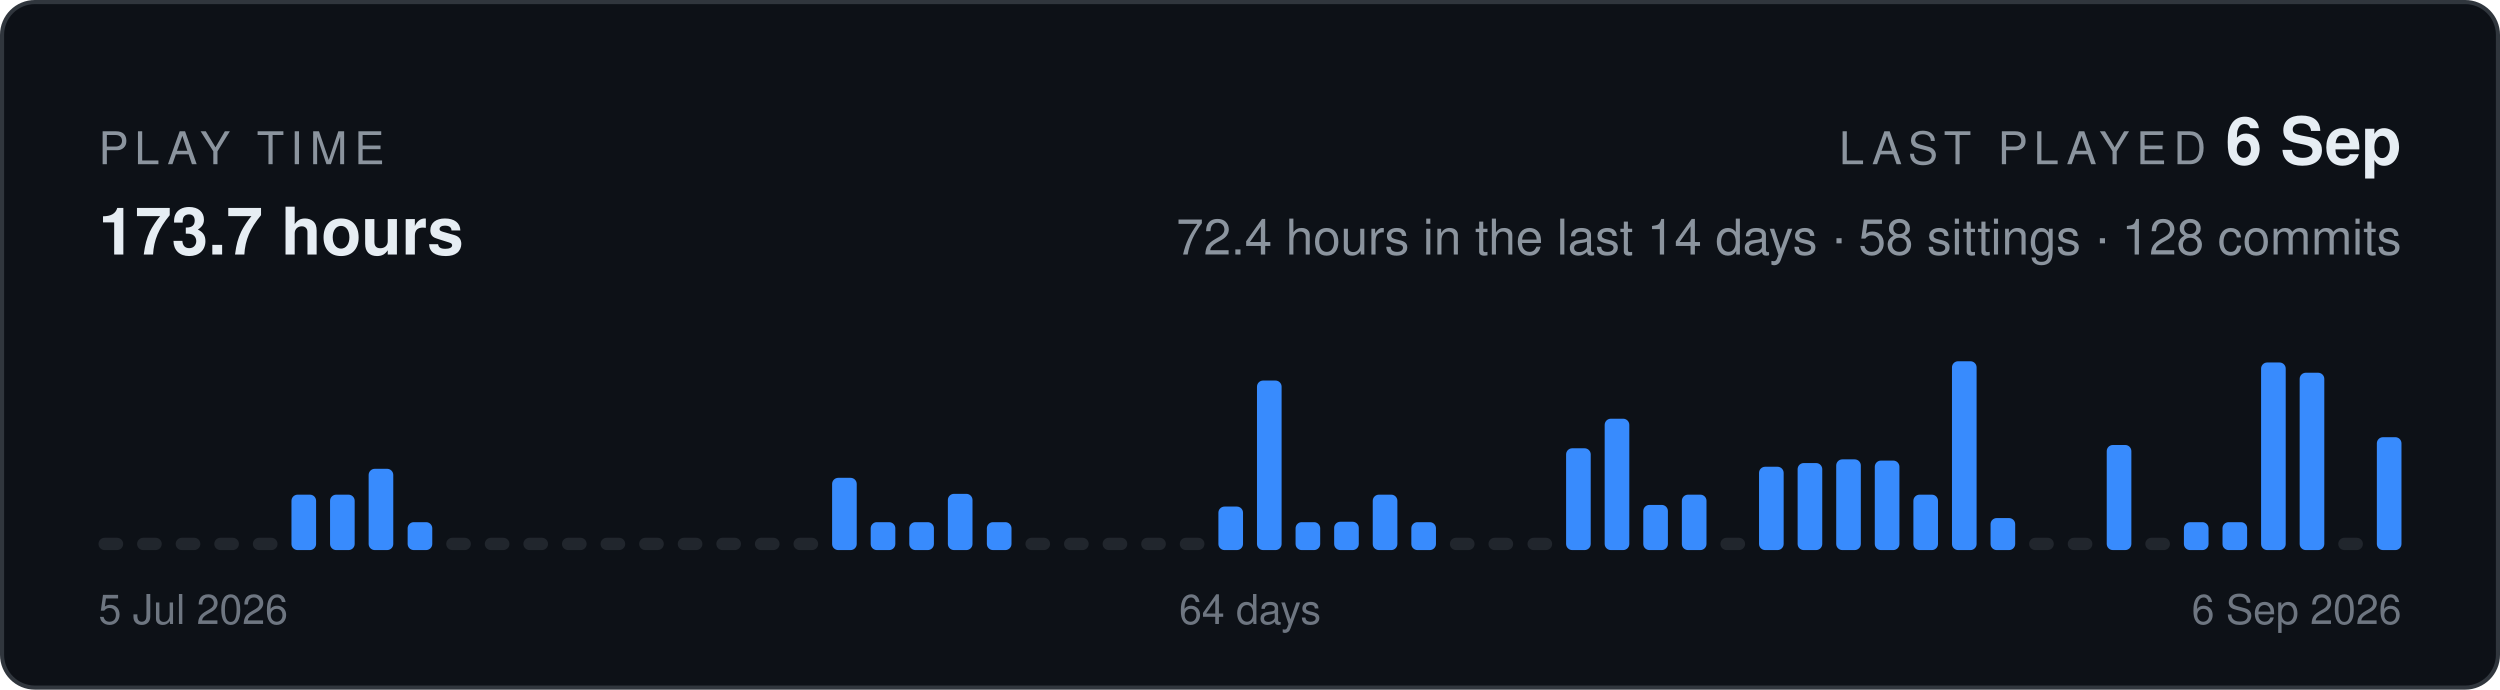
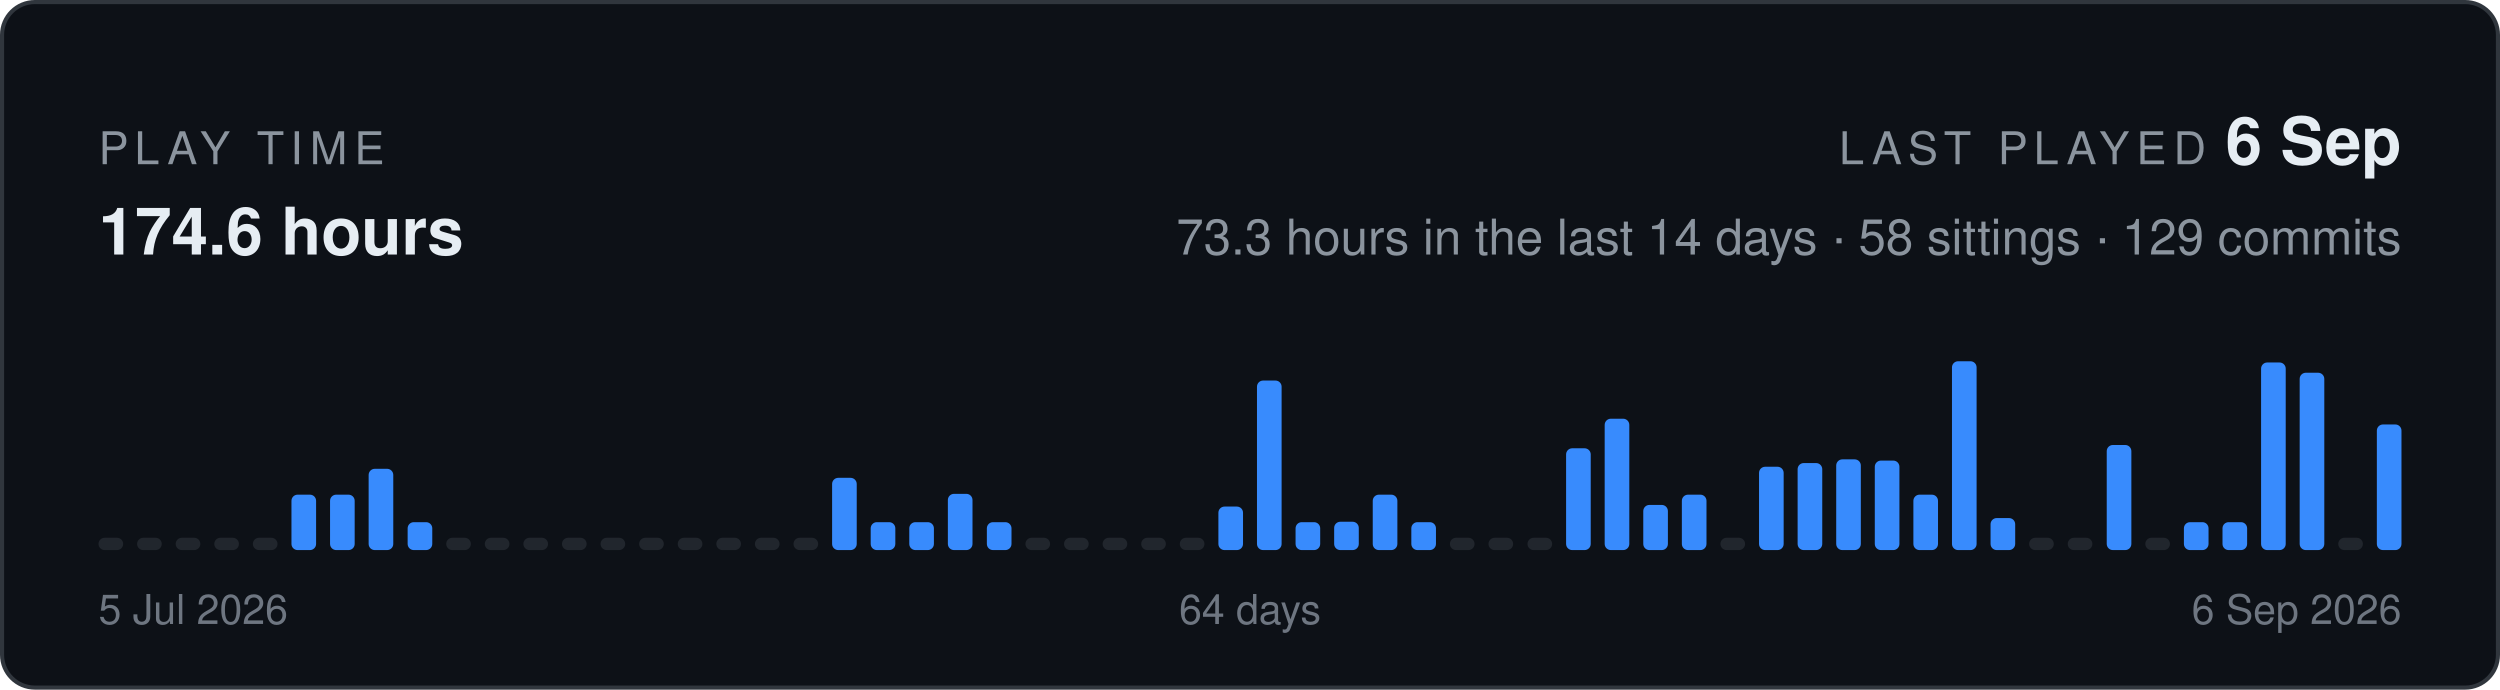
- <svg xmlns="http://www.w3.org/2000/svg" width="609" height="168" viewBox="0 0 609 168" role="img" aria-label="Play time: 173.7 hours over 128 commits, last played 6 Sep">
+ <svg xmlns="http://www.w3.org/2000/svg" width="609" height="168" viewBox="0 0 609 168" role="img" aria-label="Play time: 174.6 hours over 129 commits, last played 6 Sep">
  <style>
    .card { fill: #0d1117; stroke: #30363d }
    text { font-family: -apple-system, BlinkMacSystemFont, "Segoe UI", Helvetica, Arial, sans-serif }
    .label { font-size: 11px; letter-spacing: 1.7px; fill: #8b949e }
    .stat { font-size: 16px; font-weight: 600; letter-spacing: normal; fill: #e6edf3 }
    .note { font-size: 12px; fill: #8b949e }
    .axis { font-size: 10px; fill: #6e7681 }
    .bar { fill: #388bfd }
    .bar-quiet { fill: #21262d }
  </style>
  <rect class="card" x="0.5" y="0.5" width="608" height="167" rx="8" />
  <text class="label" x="24" y="40">PLAY TIME</text>
-   <text class="stat" x="24" y="62">173.7 hours</text>
+   <text class="stat" x="24" y="62">174.6 hours</text>
  <text class="label" x="585" y="40" text-anchor="end">LAST PLAYED <tspan class="stat">6 Sep</tspan>
  </text>
-   <text class="note" x="585" y="62" text-anchor="end">72.4 hours in the last 14 days   ·   58 sittings   ·   128 commits</text>
+   <text class="note" x="585" y="62" text-anchor="end">73.3 hours in the last 14 days   ·   58 sittings   ·   129 commits</text>
  <rect class="bar-quiet" x="24.0" y="131.0" width="6" height="3.0" rx="1.5" />
  <rect class="bar-quiet" x="33.4" y="131.0" width="6" height="3.0" rx="1.5" />
  <rect class="bar-quiet" x="42.8" y="131.0" width="6" height="3.0" rx="1.5" />
  <rect class="bar-quiet" x="52.2" y="131.0" width="6" height="3.0" rx="1.5" />
  <rect class="bar-quiet" x="61.6" y="131.0" width="6" height="3.0" rx="1.5" />
  <rect class="bar" x="71.0" y="120.5" width="6" height="13.5" rx="1.5" />
  <rect class="bar" x="80.4" y="120.5" width="6" height="13.5" rx="1.5" />
  <rect class="bar" x="89.8" y="114.2" width="6" height="19.8" rx="1.5" />
  <rect class="bar" x="99.3" y="127.2" width="6" height="6.8" rx="1.5" />
  <rect class="bar-quiet" x="108.7" y="131.0" width="6" height="3.0" rx="1.5" />
  <rect class="bar-quiet" x="118.1" y="131.0" width="6" height="3.0" rx="1.5" />
  <rect class="bar-quiet" x="127.5" y="131.0" width="6" height="3.0" rx="1.5" />
  <rect class="bar-quiet" x="136.9" y="131.0" width="6" height="3.0" rx="1.5" />
  <rect class="bar-quiet" x="146.3" y="131.0" width="6" height="3.0" rx="1.5" />
  <rect class="bar-quiet" x="155.7" y="131.0" width="6" height="3.0" rx="1.5" />
  <rect class="bar-quiet" x="165.1" y="131.0" width="6" height="3.0" rx="1.5" />
  <rect class="bar-quiet" x="174.5" y="131.0" width="6" height="3.0" rx="1.5" />
  <rect class="bar-quiet" x="183.9" y="131.0" width="6" height="3.0" rx="1.5" />
  <rect class="bar-quiet" x="193.3" y="131.0" width="6" height="3.0" rx="1.5" />
  <rect class="bar" x="202.7" y="116.4" width="6" height="17.6" rx="1.5" />
  <rect class="bar" x="212.1" y="127.2" width="6" height="6.8" rx="1.5" />
  <rect class="bar" x="221.5" y="127.2" width="6" height="6.8" rx="1.5" />
  <rect class="bar" x="230.9" y="120.3" width="6" height="13.7" rx="1.5" />
  <rect class="bar" x="240.4" y="127.2" width="6" height="6.8" rx="1.5" />
  <rect class="bar-quiet" x="249.8" y="131.0" width="6" height="3.0" rx="1.5" />
  <rect class="bar-quiet" x="259.2" y="131.0" width="6" height="3.0" rx="1.5" />
  <rect class="bar-quiet" x="268.6" y="131.0" width="6" height="3.0" rx="1.5" />
  <rect class="bar-quiet" x="278.0" y="131.0" width="6" height="3.0" rx="1.5" />
  <rect class="bar-quiet" x="287.4" y="131.0" width="6" height="3.0" rx="1.5" />
  <rect class="bar" x="296.8" y="123.4" width="6" height="10.6" rx="1.5" />
  <rect class="bar" x="306.2" y="92.7" width="6" height="41.3" rx="1.5" />
  <rect class="bar" x="315.6" y="127.2" width="6" height="6.8" rx="1.5" />
  <rect class="bar" x="325.0" y="127.1" width="6" height="6.9" rx="1.5" />
  <rect class="bar" x="334.4" y="120.5" width="6" height="13.5" rx="1.5" />
  <rect class="bar" x="343.8" y="127.2" width="6" height="6.8" rx="1.5" />
  <rect class="bar-quiet" x="353.2" y="131.0" width="6" height="3.0" rx="1.5" />
  <rect class="bar-quiet" x="362.6" y="131.0" width="6" height="3.0" rx="1.5" />
  <rect class="bar-quiet" x="372.1" y="131.0" width="6" height="3.0" rx="1.5" />
  <rect class="bar" x="381.5" y="109.2" width="6" height="24.8" rx="1.5" />
  <rect class="bar" x="390.9" y="102.0" width="6" height="32.0" rx="1.5" />
  <rect class="bar" x="400.3" y="123.0" width="6" height="11.0" rx="1.5" />
  <rect class="bar" x="409.7" y="120.5" width="6" height="13.5" rx="1.5" />
  <rect class="bar-quiet" x="419.1" y="131.0" width="6" height="3.0" rx="1.5" />
  <rect class="bar" x="428.5" y="113.7" width="6" height="20.3" rx="1.5" />
  <rect class="bar" x="437.9" y="112.8" width="6" height="21.2" rx="1.5" />
  <rect class="bar" x="447.3" y="111.9" width="6" height="22.1" rx="1.5" />
  <rect class="bar" x="456.7" y="112.2" width="6" height="21.8" rx="1.5" />
  <rect class="bar" x="466.1" y="120.5" width="6" height="13.5" rx="1.5" />
  <rect class="bar" x="475.5" y="88.0" width="6" height="46.0" rx="1.5" />
  <rect class="bar" x="484.9" y="126.2" width="6" height="7.8" rx="1.5" />
  <rect class="bar-quiet" x="494.3" y="131.0" width="6" height="3.0" rx="1.5" />
  <rect class="bar-quiet" x="503.7" y="131.0" width="6" height="3.0" rx="1.5" />
  <rect class="bar" x="513.2" y="108.4" width="6" height="25.6" rx="1.5" />
  <rect class="bar-quiet" x="522.6" y="131.0" width="6" height="3.0" rx="1.5" />
  <rect class="bar" x="532.0" y="127.2" width="6" height="6.8" rx="1.5" />
  <rect class="bar" x="541.4" y="127.2" width="6" height="6.8" rx="1.5" />
  <rect class="bar" x="550.8" y="88.3" width="6" height="45.7" rx="1.5" />
  <rect class="bar" x="560.2" y="90.8" width="6" height="43.2" rx="1.5" />
  <rect class="bar-quiet" x="569.6" y="131.0" width="6" height="3.0" rx="1.5" />
-   <rect class="bar" x="579.0" y="106.5" width="6" height="27.5" rx="1.5" />
+   <rect class="bar" x="579.0" y="103.4" width="6" height="30.6" rx="1.5" />
  <text class="axis" x="24" y="152">5 Jul 2026</text>
  <text class="axis" x="304.5" y="152" text-anchor="middle">64 days</text>
  <text class="axis" x="585" y="152" text-anchor="end">6 Sep 2026</text>
</svg>
